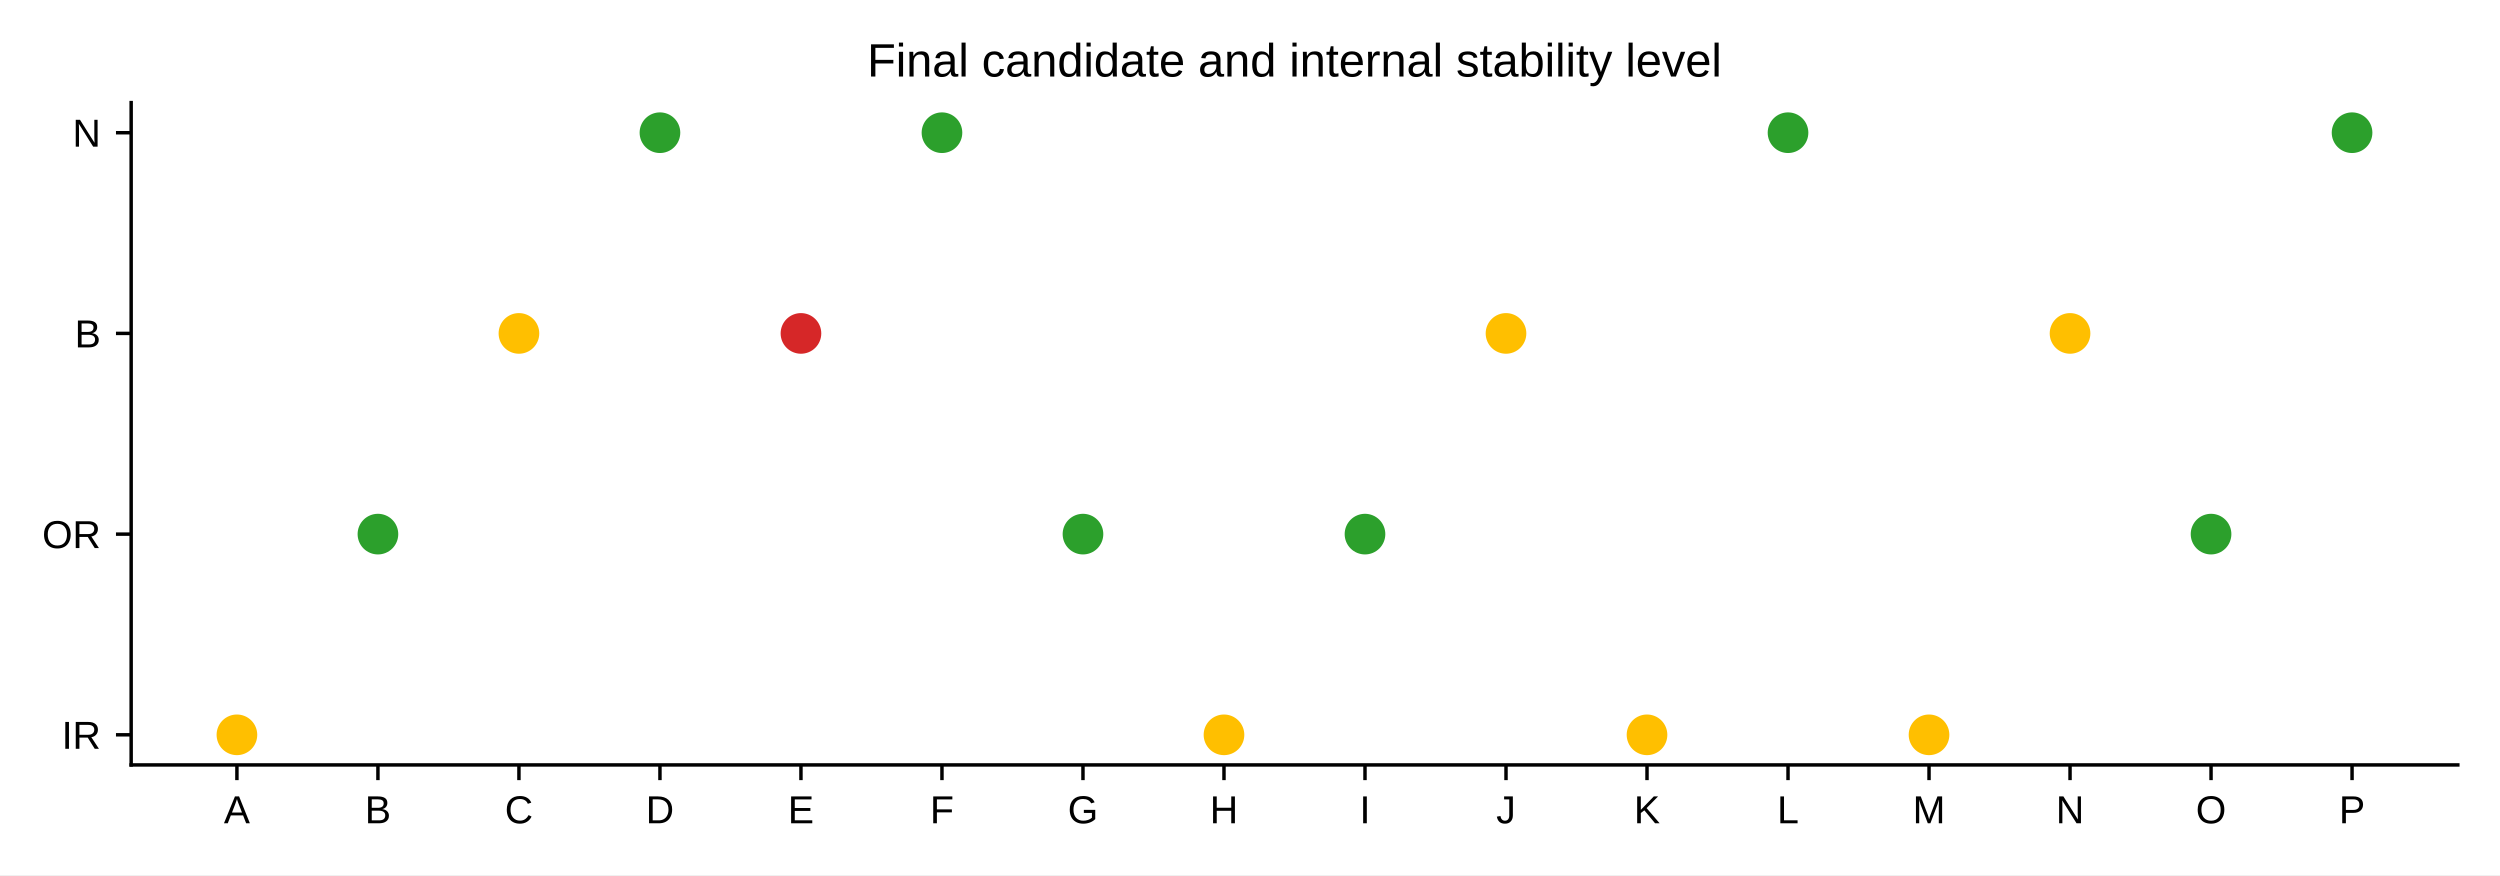
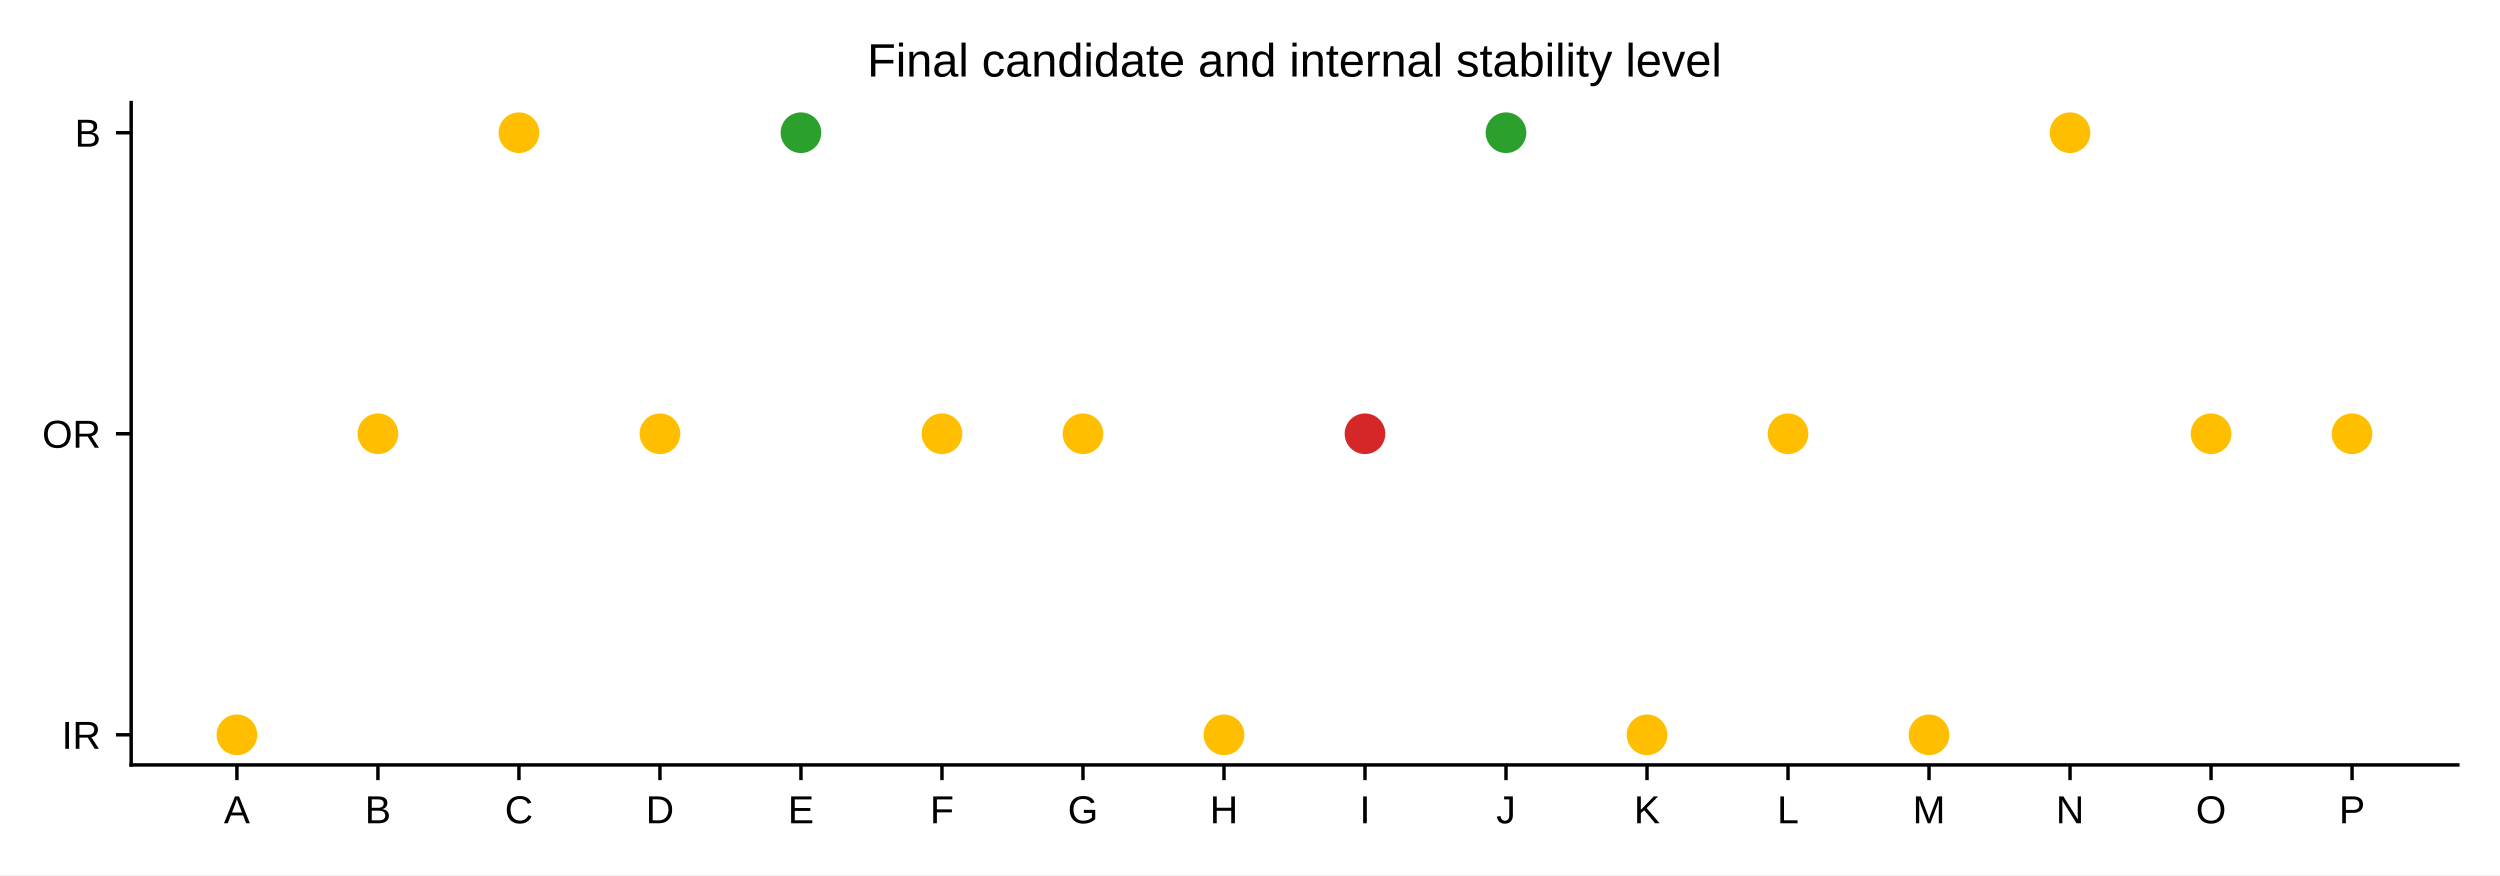
<svg xmlns="http://www.w3.org/2000/svg" xmlns:xlink="http://www.w3.org/1999/xlink" width="576pt" height="201.6pt" viewBox="0 0 576 201.6" version="1.1">
  <defs>
    <style type="text/css">*{stroke-linejoin: round; stroke-linecap: butt}</style>
  </defs>
  <g id="figure_1">
    <g id="patch_1">
      <path d="M 0 201.6 L 576 201.6 L 576 0 L 0 0 z " style="fill: #ffffff" />
    </g>
    <g id="axes_1">
      <g id="patch_2">
        <path d="M 30.22 176.24 L 566.28 176.24 L 566.28 23.64 L 30.22 23.64 z " style="fill: #ffffff" />
      </g>
      <g id="PathCollection_1">
        <defs>
-           <path id="C0_0_da3460c881" d="M 0 4.183 C 1.109 4.183 2.174 3.743 2.958 2.958 C 3.743 2.174 4.183 1.109 4.183 -0 C 4.183 -1.109 3.743 -2.174 2.958 -2.958 C 2.174 -3.743 1.109 -4.183 0 -4.183 C -1.109 -4.183 -2.174 -3.743 -2.958 -2.958 C -3.743 -2.174 -4.183 -1.109 -4.183 0 C -4.183 1.109 -3.743 2.174 -2.958 2.958 C -2.174 3.743 -1.109 4.183 0 4.183 z " />
+           <path id="C0_0_b98a715dda" d="M 0 4.183 C 1.109 4.183 2.174 3.743 2.958 2.958 C 3.743 2.174 4.183 1.109 4.183 -0 C 4.183 -1.109 3.743 -2.174 2.958 -2.958 C 2.174 -3.743 1.109 -4.183 0 -4.183 C -1.109 -4.183 -2.174 -3.743 -2.958 -2.958 C -3.743 -2.174 -4.183 -1.109 -4.183 0 C -4.183 1.109 -3.743 2.174 -2.958 2.958 C -2.174 3.743 -1.109 4.183 0 4.183 z " />
        </defs>
-         <g clip-path="url(#p02af50039b)">
-           <use xlink:href="#C0_0_da3460c881" x="54.586" y="169.304" style="fill: #ffbf00; stroke: #ffbf00" />
-         </g>
-         <g clip-path="url(#p02af50039b)">
-           <use xlink:href="#C0_0_da3460c881" x="87.075" y="123.061" style="fill: #2ca02c; stroke: #2ca02c" />
-         </g>
-         <g clip-path="url(#p02af50039b)">
-           <use xlink:href="#C0_0_da3460c881" x="119.563" y="76.819" style="fill: #ffbf00; stroke: #ffbf00" />
-         </g>
-         <g clip-path="url(#p02af50039b)">
-           <use xlink:href="#C0_0_da3460c881" x="152.052" y="30.576" style="fill: #2ca02c; stroke: #2ca02c" />
-         </g>
-         <g clip-path="url(#p02af50039b)">
-           <use xlink:href="#C0_0_da3460c881" x="184.54" y="76.819" style="fill: #d62728; stroke: #d62728" />
-         </g>
-         <g clip-path="url(#p02af50039b)">
-           <use xlink:href="#C0_0_da3460c881" x="217.029" y="30.576" style="fill: #2ca02c; stroke: #2ca02c" />
-         </g>
-         <g clip-path="url(#p02af50039b)">
-           <use xlink:href="#C0_0_da3460c881" x="249.517" y="123.061" style="fill: #2ca02c; stroke: #2ca02c" />
-         </g>
-         <g clip-path="url(#p02af50039b)">
-           <use xlink:href="#C0_0_da3460c881" x="282.006" y="169.304" style="fill: #ffbf00; stroke: #ffbf00" />
-         </g>
-         <g clip-path="url(#p02af50039b)">
-           <use xlink:href="#C0_0_da3460c881" x="314.494" y="123.061" style="fill: #2ca02c; stroke: #2ca02c" />
-         </g>
-         <g clip-path="url(#p02af50039b)">
-           <use xlink:href="#C0_0_da3460c881" x="346.983" y="76.819" style="fill: #ffbf00; stroke: #ffbf00" />
-         </g>
-         <g clip-path="url(#p02af50039b)">
-           <use xlink:href="#C0_0_da3460c881" x="379.471" y="169.304" style="fill: #ffbf00; stroke: #ffbf00" />
-         </g>
-         <g clip-path="url(#p02af50039b)">
-           <use xlink:href="#C0_0_da3460c881" x="411.96" y="30.576" style="fill: #2ca02c; stroke: #2ca02c" />
-         </g>
-         <g clip-path="url(#p02af50039b)">
-           <use xlink:href="#C0_0_da3460c881" x="444.448" y="169.304" style="fill: #ffbf00; stroke: #ffbf00" />
-         </g>
-         <g clip-path="url(#p02af50039b)">
-           <use xlink:href="#C0_0_da3460c881" x="476.937" y="76.819" style="fill: #ffbf00; stroke: #ffbf00" />
-         </g>
-         <g clip-path="url(#p02af50039b)">
-           <use xlink:href="#C0_0_da3460c881" x="509.425" y="123.061" style="fill: #2ca02c; stroke: #2ca02c" />
-         </g>
-         <g clip-path="url(#p02af50039b)">
-           <use xlink:href="#C0_0_da3460c881" x="541.914" y="30.576" style="fill: #2ca02c; stroke: #2ca02c" />
+         <g clip-path="url(#p16b85980ea)">
+           <use xlink:href="#C0_0_b98a715dda" x="54.586" y="169.304" style="fill: #ffbf00; stroke: #ffbf00" />
+         </g>
+         <g clip-path="url(#p16b85980ea)">
+           <use xlink:href="#C0_0_b98a715dda" x="87.075" y="99.94" style="fill: #ffbf00; stroke: #ffbf00" />
+         </g>
+         <g clip-path="url(#p16b85980ea)">
+           <use xlink:href="#C0_0_b98a715dda" x="119.563" y="30.576" style="fill: #ffbf00; stroke: #ffbf00" />
+         </g>
+         <g clip-path="url(#p16b85980ea)">
+           <use xlink:href="#C0_0_b98a715dda" x="152.052" y="99.94" style="fill: #ffbf00; stroke: #ffbf00" />
+         </g>
+         <g clip-path="url(#p16b85980ea)">
+           <use xlink:href="#C0_0_b98a715dda" x="184.54" y="30.576" style="fill: #2ca02c; stroke: #2ca02c" />
+         </g>
+         <g clip-path="url(#p16b85980ea)">
+           <use xlink:href="#C0_0_b98a715dda" x="217.029" y="99.94" style="fill: #ffbf00; stroke: #ffbf00" />
+         </g>
+         <g clip-path="url(#p16b85980ea)">
+           <use xlink:href="#C0_0_b98a715dda" x="249.517" y="99.94" style="fill: #ffbf00; stroke: #ffbf00" />
+         </g>
+         <g clip-path="url(#p16b85980ea)">
+           <use xlink:href="#C0_0_b98a715dda" x="282.006" y="169.304" style="fill: #ffbf00; stroke: #ffbf00" />
+         </g>
+         <g clip-path="url(#p16b85980ea)">
+           <use xlink:href="#C0_0_b98a715dda" x="314.494" y="99.94" style="fill: #d62728; stroke: #d62728" />
+         </g>
+         <g clip-path="url(#p16b85980ea)">
+           <use xlink:href="#C0_0_b98a715dda" x="346.983" y="30.576" style="fill: #2ca02c; stroke: #2ca02c" />
+         </g>
+         <g clip-path="url(#p16b85980ea)">
+           <use xlink:href="#C0_0_b98a715dda" x="379.471" y="169.304" style="fill: #ffbf00; stroke: #ffbf00" />
+         </g>
+         <g clip-path="url(#p16b85980ea)">
+           <use xlink:href="#C0_0_b98a715dda" x="411.96" y="99.94" style="fill: #ffbf00; stroke: #ffbf00" />
+         </g>
+         <g clip-path="url(#p16b85980ea)">
+           <use xlink:href="#C0_0_b98a715dda" x="444.448" y="169.304" style="fill: #ffbf00; stroke: #ffbf00" />
+         </g>
+         <g clip-path="url(#p16b85980ea)">
+           <use xlink:href="#C0_0_b98a715dda" x="476.937" y="30.576" style="fill: #ffbf00; stroke: #ffbf00" />
+         </g>
+         <g clip-path="url(#p16b85980ea)">
+           <use xlink:href="#C0_0_b98a715dda" x="509.425" y="99.94" style="fill: #ffbf00; stroke: #ffbf00" />
+         </g>
+         <g clip-path="url(#p16b85980ea)">
+           <use xlink:href="#C0_0_b98a715dda" x="541.914" y="99.94" style="fill: #ffbf00; stroke: #ffbf00" />
        </g>
      </g>
      <g id="matplotlib.axis_1">
        <g id="xtick_1">
          <g id="line2d_1">
            <defs>
-               <path id="m39225ea1c2" d="M 0 0 L 0 3.5 " style="stroke: #000000; stroke-width: 0.8" />
+               <path id="mcaca40a5ab" d="M 0 0 L 0 3.5 " style="stroke: #000000; stroke-width: 0.8" />
            </defs>
            <g>
-               <use xlink:href="#m39225ea1c2" x="54.586" y="176.24" style="stroke: #000000; stroke-width: 0.8" />
+               <use xlink:href="#mcaca40a5ab" x="54.586" y="176.24" style="stroke: #000000; stroke-width: 0.8" />
            </g>
          </g>
          <g id="text_1">
            <text style="font-size: 9px; font-family: 'Arial', 'DejaVu Sans', sans-serif; text-anchor: middle" x="54.586" y="189.682" transform="rotate(-0 54.58636 189.682)">A</text>
          </g>
        </g>
        <g id="xtick_2">
          <g id="line2d_2">
            <g>
-               <use xlink:href="#m39225ea1c2" x="87.075" y="176.24" style="stroke: #000000; stroke-width: 0.8" />
+               <use xlink:href="#mcaca40a5ab" x="87.075" y="176.24" style="stroke: #000000; stroke-width: 0.8" />
            </g>
          </g>
          <g id="text_2">
            <text style="font-size: 9px; font-family: 'Arial', 'DejaVu Sans', sans-serif; text-anchor: middle" x="87.075" y="189.682" transform="rotate(-0 87.07485 189.682)">B</text>
          </g>
        </g>
        <g id="xtick_3">
          <g id="line2d_3">
            <g>
-               <use xlink:href="#m39225ea1c2" x="119.563" y="176.24" style="stroke: #000000; stroke-width: 0.8" />
+               <use xlink:href="#mcaca40a5ab" x="119.563" y="176.24" style="stroke: #000000; stroke-width: 0.8" />
            </g>
          </g>
          <g id="text_3">
            <text style="font-size: 9px; font-family: 'Arial', 'DejaVu Sans', sans-serif; text-anchor: middle" x="119.563" y="189.682" transform="rotate(-0 119.5633 189.682)">C</text>
          </g>
        </g>
        <g id="xtick_4">
          <g id="line2d_4">
            <g>
-               <use xlink:href="#m39225ea1c2" x="152.052" y="176.24" style="stroke: #000000; stroke-width: 0.8" />
+               <use xlink:href="#mcaca40a5ab" x="152.052" y="176.24" style="stroke: #000000; stroke-width: 0.8" />
            </g>
          </g>
          <g id="text_4">
            <text style="font-size: 9px; font-family: 'Arial', 'DejaVu Sans', sans-serif; text-anchor: middle" x="152.052" y="189.682" transform="rotate(-0 152.0518 189.682)">D</text>
          </g>
        </g>
        <g id="xtick_5">
          <g id="line2d_5">
            <g>
-               <use xlink:href="#m39225ea1c2" x="184.54" y="176.24" style="stroke: #000000; stroke-width: 0.8" />
+               <use xlink:href="#mcaca40a5ab" x="184.54" y="176.24" style="stroke: #000000; stroke-width: 0.8" />
            </g>
          </g>
          <g id="text_5">
            <text style="font-size: 9px; font-family: 'Arial', 'DejaVu Sans', sans-serif; text-anchor: middle" x="184.54" y="189.682" transform="rotate(-0 184.5403 189.682)">E</text>
          </g>
        </g>
        <g id="xtick_6">
          <g id="line2d_6">
            <g>
-               <use xlink:href="#m39225ea1c2" x="217.029" y="176.24" style="stroke: #000000; stroke-width: 0.8" />
+               <use xlink:href="#mcaca40a5ab" x="217.029" y="176.24" style="stroke: #000000; stroke-width: 0.8" />
            </g>
          </g>
          <g id="text_6">
            <text style="font-size: 9px; font-family: 'Arial', 'DejaVu Sans', sans-serif; text-anchor: middle" x="217.029" y="189.682" transform="rotate(-0 217.0288 189.682)">F</text>
          </g>
        </g>
        <g id="xtick_7">
          <g id="line2d_7">
            <g>
-               <use xlink:href="#m39225ea1c2" x="249.517" y="176.24" style="stroke: #000000; stroke-width: 0.8" />
+               <use xlink:href="#mcaca40a5ab" x="249.517" y="176.24" style="stroke: #000000; stroke-width: 0.8" />
            </g>
          </g>
          <g id="text_7">
            <text style="font-size: 9px; font-family: 'Arial', 'DejaVu Sans', sans-serif; text-anchor: middle" x="249.517" y="189.682" transform="rotate(-0 249.5173 189.682)">G</text>
          </g>
        </g>
        <g id="xtick_8">
          <g id="line2d_8">
            <g>
-               <use xlink:href="#m39225ea1c2" x="282.006" y="176.24" style="stroke: #000000; stroke-width: 0.8" />
+               <use xlink:href="#mcaca40a5ab" x="282.006" y="176.24" style="stroke: #000000; stroke-width: 0.8" />
            </g>
          </g>
          <g id="text_8">
            <text style="font-size: 9px; font-family: 'Arial', 'DejaVu Sans', sans-serif; text-anchor: middle" x="282.006" y="189.682" transform="rotate(-0 282.0058 189.682)">H</text>
          </g>
        </g>
        <g id="xtick_9">
          <g id="line2d_9">
            <g>
-               <use xlink:href="#m39225ea1c2" x="314.494" y="176.24" style="stroke: #000000; stroke-width: 0.8" />
+               <use xlink:href="#mcaca40a5ab" x="314.494" y="176.24" style="stroke: #000000; stroke-width: 0.8" />
            </g>
          </g>
          <g id="text_9">
            <text style="font-size: 9px; font-family: 'Arial', 'DejaVu Sans', sans-serif; text-anchor: middle" x="314.494" y="189.682" transform="rotate(-0 314.4942 189.682)">I</text>
          </g>
        </g>
        <g id="xtick_10">
          <g id="line2d_10">
            <g>
-               <use xlink:href="#m39225ea1c2" x="346.983" y="176.24" style="stroke: #000000; stroke-width: 0.8" />
+               <use xlink:href="#mcaca40a5ab" x="346.983" y="176.24" style="stroke: #000000; stroke-width: 0.8" />
            </g>
          </g>
          <g id="text_10">
            <text style="font-size: 9px; font-family: 'Arial', 'DejaVu Sans', sans-serif; text-anchor: middle" x="346.983" y="189.682" transform="rotate(-0 346.9827 189.682)">J</text>
          </g>
        </g>
        <g id="xtick_11">
          <g id="line2d_11">
            <g>
-               <use xlink:href="#m39225ea1c2" x="379.471" y="176.24" style="stroke: #000000; stroke-width: 0.8" />
+               <use xlink:href="#mcaca40a5ab" x="379.471" y="176.24" style="stroke: #000000; stroke-width: 0.8" />
            </g>
          </g>
          <g id="text_11">
            <text style="font-size: 9px; font-family: 'Arial', 'DejaVu Sans', sans-serif; text-anchor: middle" x="379.471" y="189.682" transform="rotate(-0 379.4712 189.682)">K</text>
          </g>
        </g>
        <g id="xtick_12">
          <g id="line2d_12">
            <g>
-               <use xlink:href="#m39225ea1c2" x="411.96" y="176.24" style="stroke: #000000; stroke-width: 0.8" />
+               <use xlink:href="#mcaca40a5ab" x="411.96" y="176.24" style="stroke: #000000; stroke-width: 0.8" />
            </g>
          </g>
          <g id="text_12">
            <text style="font-size: 9px; font-family: 'Arial', 'DejaVu Sans', sans-serif; text-anchor: middle" x="411.96" y="189.682" transform="rotate(-0 411.9597 189.682)">L</text>
          </g>
        </g>
        <g id="xtick_13">
          <g id="line2d_13">
            <g>
-               <use xlink:href="#m39225ea1c2" x="444.448" y="176.24" style="stroke: #000000; stroke-width: 0.8" />
+               <use xlink:href="#mcaca40a5ab" x="444.448" y="176.24" style="stroke: #000000; stroke-width: 0.8" />
            </g>
          </g>
          <g id="text_13">
            <text style="font-size: 9px; font-family: 'Arial', 'DejaVu Sans', sans-serif; text-anchor: middle" x="444.448" y="189.682" transform="rotate(-0 444.4482 189.682)">M</text>
          </g>
        </g>
        <g id="xtick_14">
          <g id="line2d_14">
            <g>
-               <use xlink:href="#m39225ea1c2" x="476.937" y="176.24" style="stroke: #000000; stroke-width: 0.8" />
+               <use xlink:href="#mcaca40a5ab" x="476.937" y="176.24" style="stroke: #000000; stroke-width: 0.8" />
            </g>
          </g>
          <g id="text_14">
            <text style="font-size: 9px; font-family: 'Arial', 'DejaVu Sans', sans-serif; text-anchor: middle" x="476.937" y="189.682" transform="rotate(-0 476.9367 189.682)">N</text>
          </g>
        </g>
        <g id="xtick_15">
          <g id="line2d_15">
            <g>
-               <use xlink:href="#m39225ea1c2" x="509.425" y="176.24" style="stroke: #000000; stroke-width: 0.8" />
+               <use xlink:href="#mcaca40a5ab" x="509.425" y="176.24" style="stroke: #000000; stroke-width: 0.8" />
            </g>
          </g>
          <g id="text_15">
            <text style="font-size: 9px; font-family: 'Arial', 'DejaVu Sans', sans-serif; text-anchor: middle" x="509.425" y="189.682" transform="rotate(-0 509.4252 189.682)">O</text>
          </g>
        </g>
        <g id="xtick_16">
          <g id="line2d_16">
            <g>
-               <use xlink:href="#m39225ea1c2" x="541.914" y="176.24" style="stroke: #000000; stroke-width: 0.8" />
+               <use xlink:href="#mcaca40a5ab" x="541.914" y="176.24" style="stroke: #000000; stroke-width: 0.8" />
            </g>
          </g>
          <g id="text_16">
            <text style="font-size: 9px; font-family: 'Arial', 'DejaVu Sans', sans-serif; text-anchor: middle" x="541.914" y="189.682" transform="rotate(-0 541.9136 189.682)">P</text>
          </g>
        </g>
      </g>
      <g id="matplotlib.axis_2">
        <g id="ytick_1">
          <g id="line2d_17">
            <defs>
-               <path id="mb6a74e97e0" d="M 0 0 L -3.5 0 " style="stroke: #000000; stroke-width: 0.8" />
+               <path id="mf52c7738cc" d="M 0 0 L -3.5 0 " style="stroke: #000000; stroke-width: 0.8" />
            </defs>
            <g>
-               <use xlink:href="#mb6a74e97e0" x="30.22" y="169.304" style="stroke: #000000; stroke-width: 0.8" />
+               <use xlink:href="#mf52c7738cc" x="30.22" y="169.304" style="stroke: #000000; stroke-width: 0.8" />
            </g>
          </g>
          <g id="text_17">
            <text style="font-size: 9px; font-family: 'Arial', 'DejaVu Sans', sans-serif; text-anchor: end" x="23.22" y="172.525" transform="rotate(-0 23.22 172.5247)">IR</text>
          </g>
        </g>
        <g id="ytick_2">
          <g id="line2d_18">
            <g>
-               <use xlink:href="#mb6a74e97e0" x="30.22" y="123.061" style="stroke: #000000; stroke-width: 0.8" />
+               <use xlink:href="#mf52c7738cc" x="30.22" y="99.94" style="stroke: #000000; stroke-width: 0.8" />
            </g>
          </g>
          <g id="text_18">
-             <text style="font-size: 9px; font-family: 'Arial', 'DejaVu Sans', sans-serif; text-anchor: end" x="23.22" y="126.282" transform="rotate(-0 23.22 126.2822)">OR</text>
+             <text style="font-size: 9px; font-family: 'Arial', 'DejaVu Sans', sans-serif; text-anchor: end" x="23.22" y="103.161" transform="rotate(-0 23.22 103.161)">OR</text>
          </g>
        </g>
        <g id="ytick_3">
          <g id="line2d_19">
            <g>
-               <use xlink:href="#mb6a74e97e0" x="30.22" y="76.819" style="stroke: #000000; stroke-width: 0.8" />
+               <use xlink:href="#mf52c7738cc" x="30.22" y="30.576" style="stroke: #000000; stroke-width: 0.8" />
            </g>
          </g>
          <g id="text_19">
-             <text style="font-size: 9px; font-family: 'Arial', 'DejaVu Sans', sans-serif; text-anchor: end" x="23.22" y="80.04" transform="rotate(-0 23.22 80.0398)">B</text>
-           </g>
-         </g>
-         <g id="ytick_4">
-           <g id="line2d_20">
-             <g>
-               <use xlink:href="#mb6a74e97e0" x="30.22" y="30.576" style="stroke: #000000; stroke-width: 0.8" />
-             </g>
-           </g>
-           <g id="text_20">
-             <text style="font-size: 9px; font-family: 'Arial', 'DejaVu Sans', sans-serif; text-anchor: end" x="23.22" y="33.797" transform="rotate(-0 23.22 33.79738)">N</text>
+             <text style="font-size: 9px; font-family: 'Arial', 'DejaVu Sans', sans-serif; text-anchor: end" x="23.22" y="33.797" transform="rotate(-0 23.22 33.79738)">B</text>
          </g>
        </g>
      </g>
      <g id="patch_3">
        <path d="M 30.22 176.24 L 30.22 23.64 " style="fill: none; stroke: #000000; stroke-width: 0.8; stroke-linejoin: miter; stroke-linecap: square" />
      </g>
      <g id="patch_4">
        <path d="M 30.22 176.24 L 566.28 176.24 " style="fill: none; stroke: #000000; stroke-width: 0.8; stroke-linejoin: miter; stroke-linecap: square" />
      </g>
-       <g id="text_21">
+       <g id="text_20">
        <text style="font-size: 10.8px; font-family: 'Arial', 'DejaVu Sans', sans-serif; text-anchor: middle" x="298.25" y="17.64" transform="rotate(-0 298.25 17.64)">Final candidate and internal stability level</text>
      </g>
    </g>
  </g>
  <defs>
-     <clipPath id="p02af50039b">
+     <clipPath id="p16b85980ea">
      <rect x="30.22" y="23.64" width="536.06" height="152.6" />
    </clipPath>
  </defs>
</svg>
